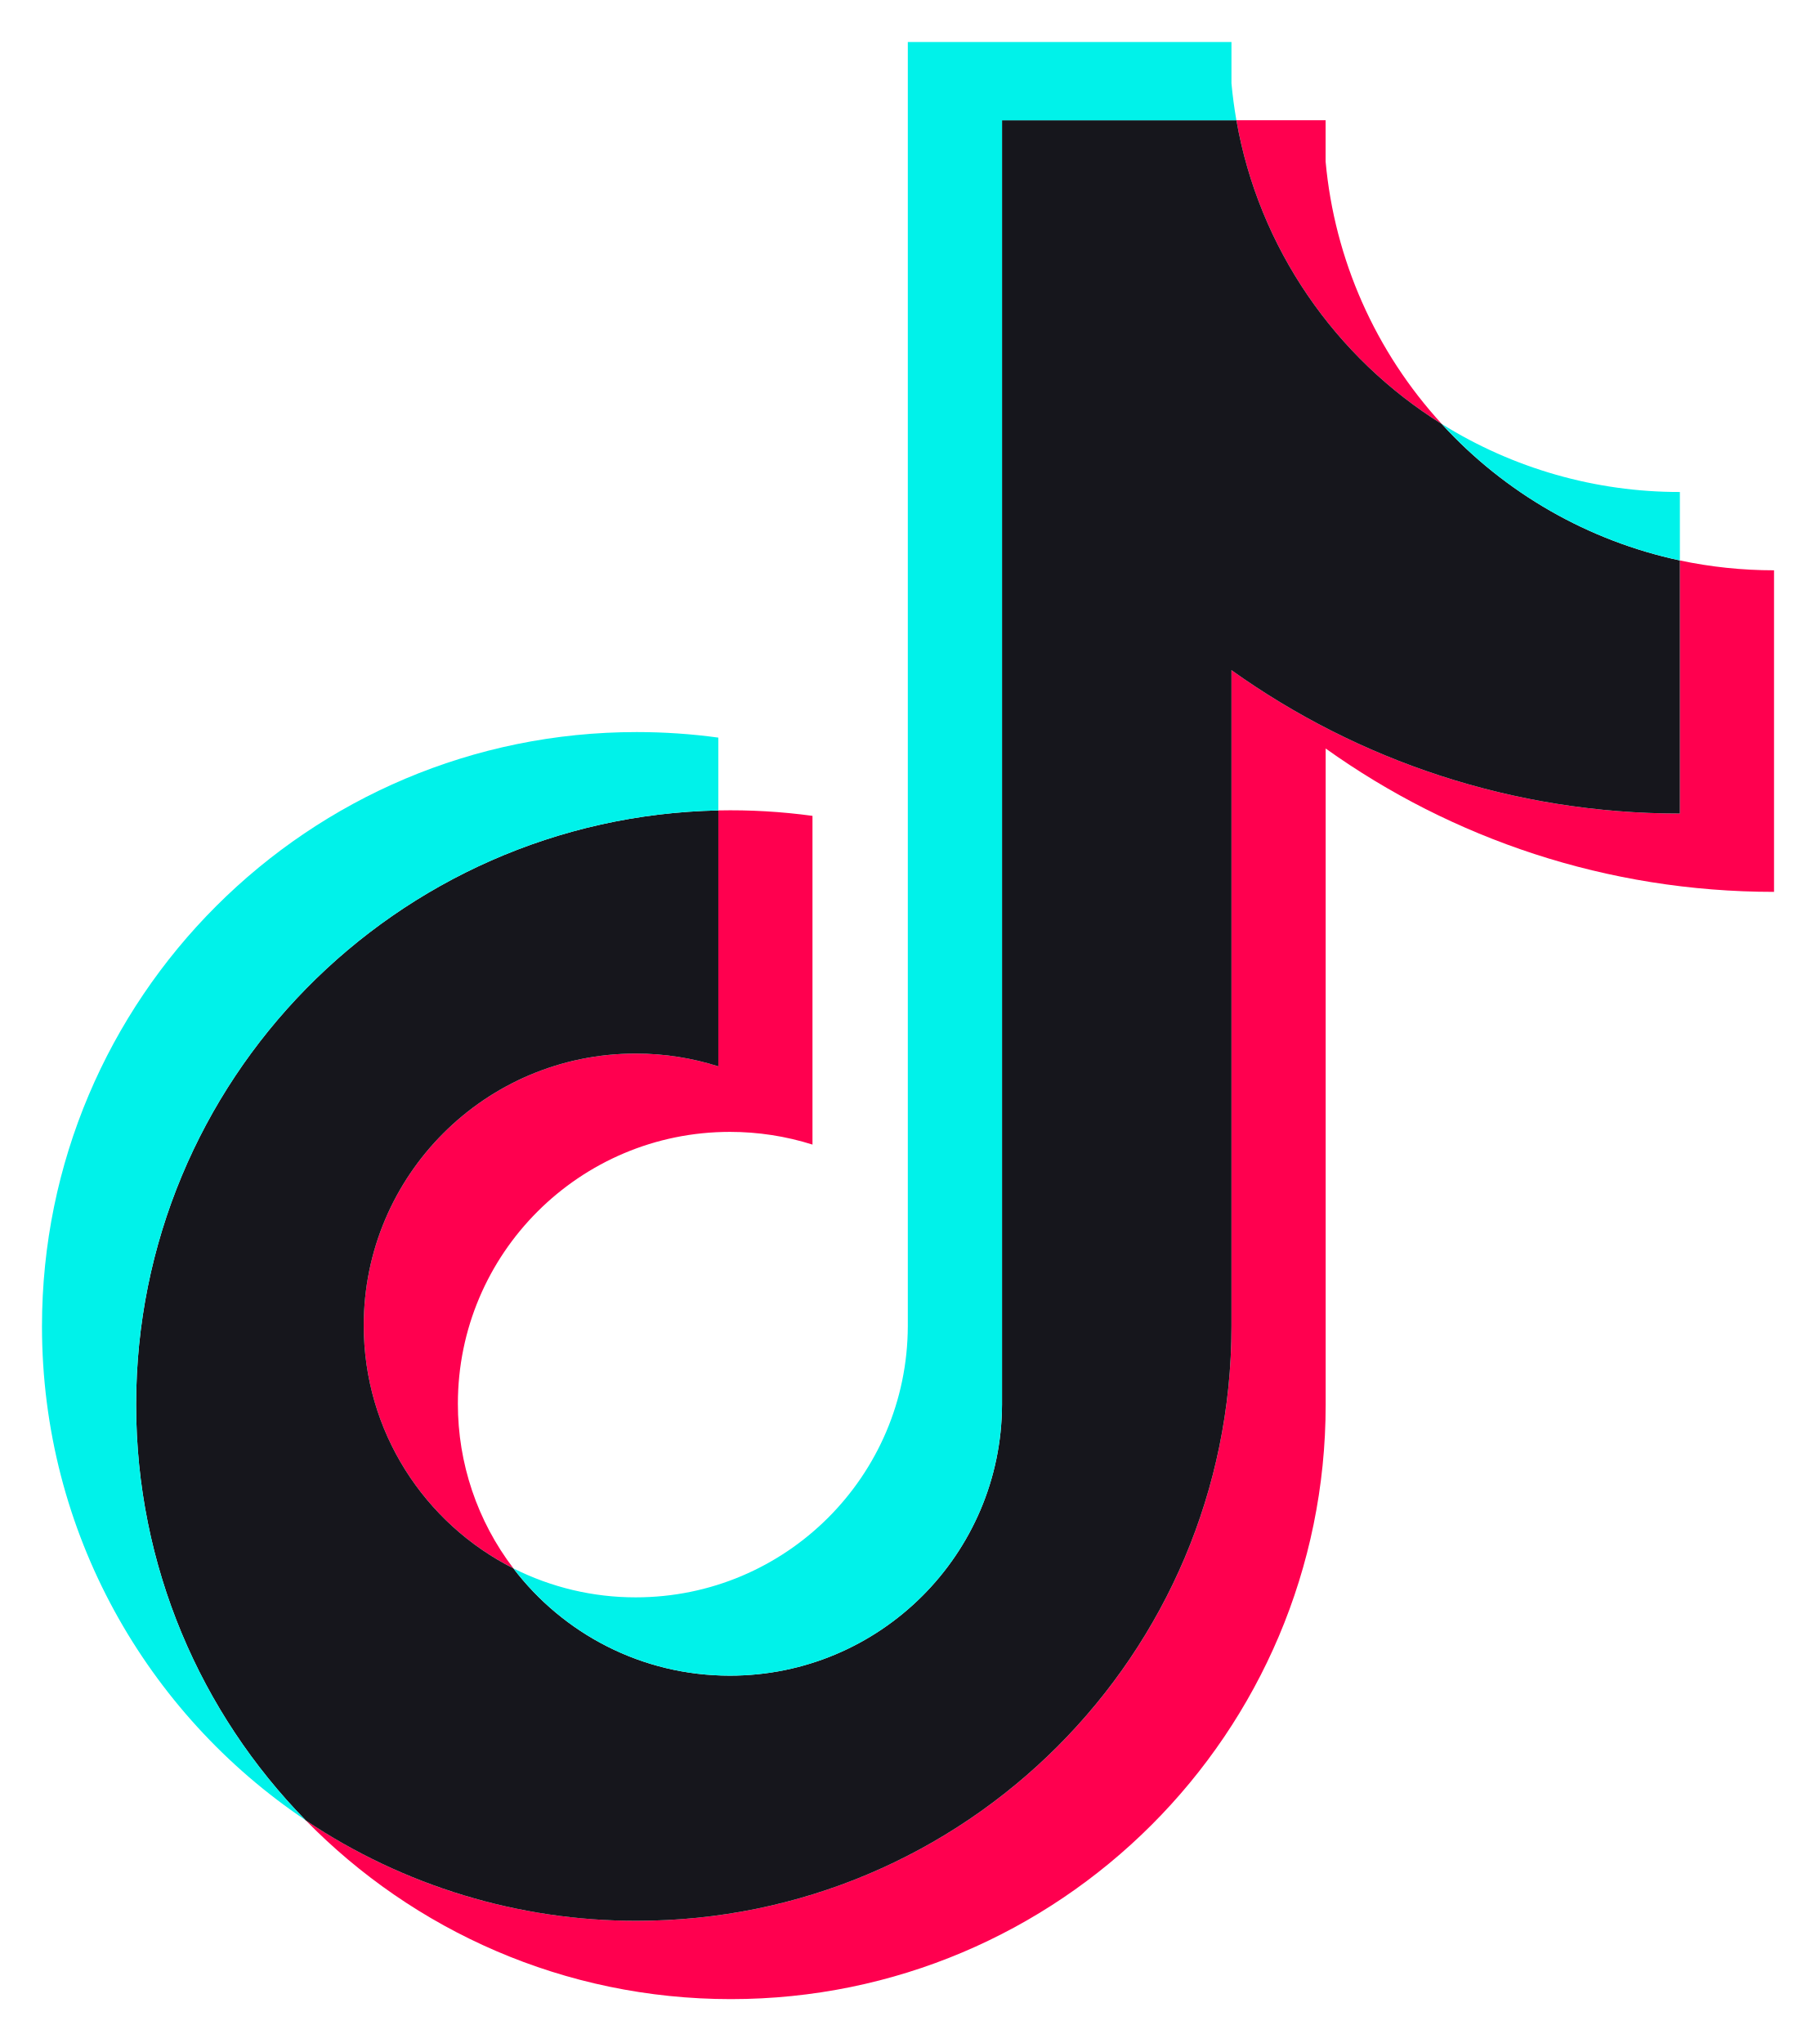
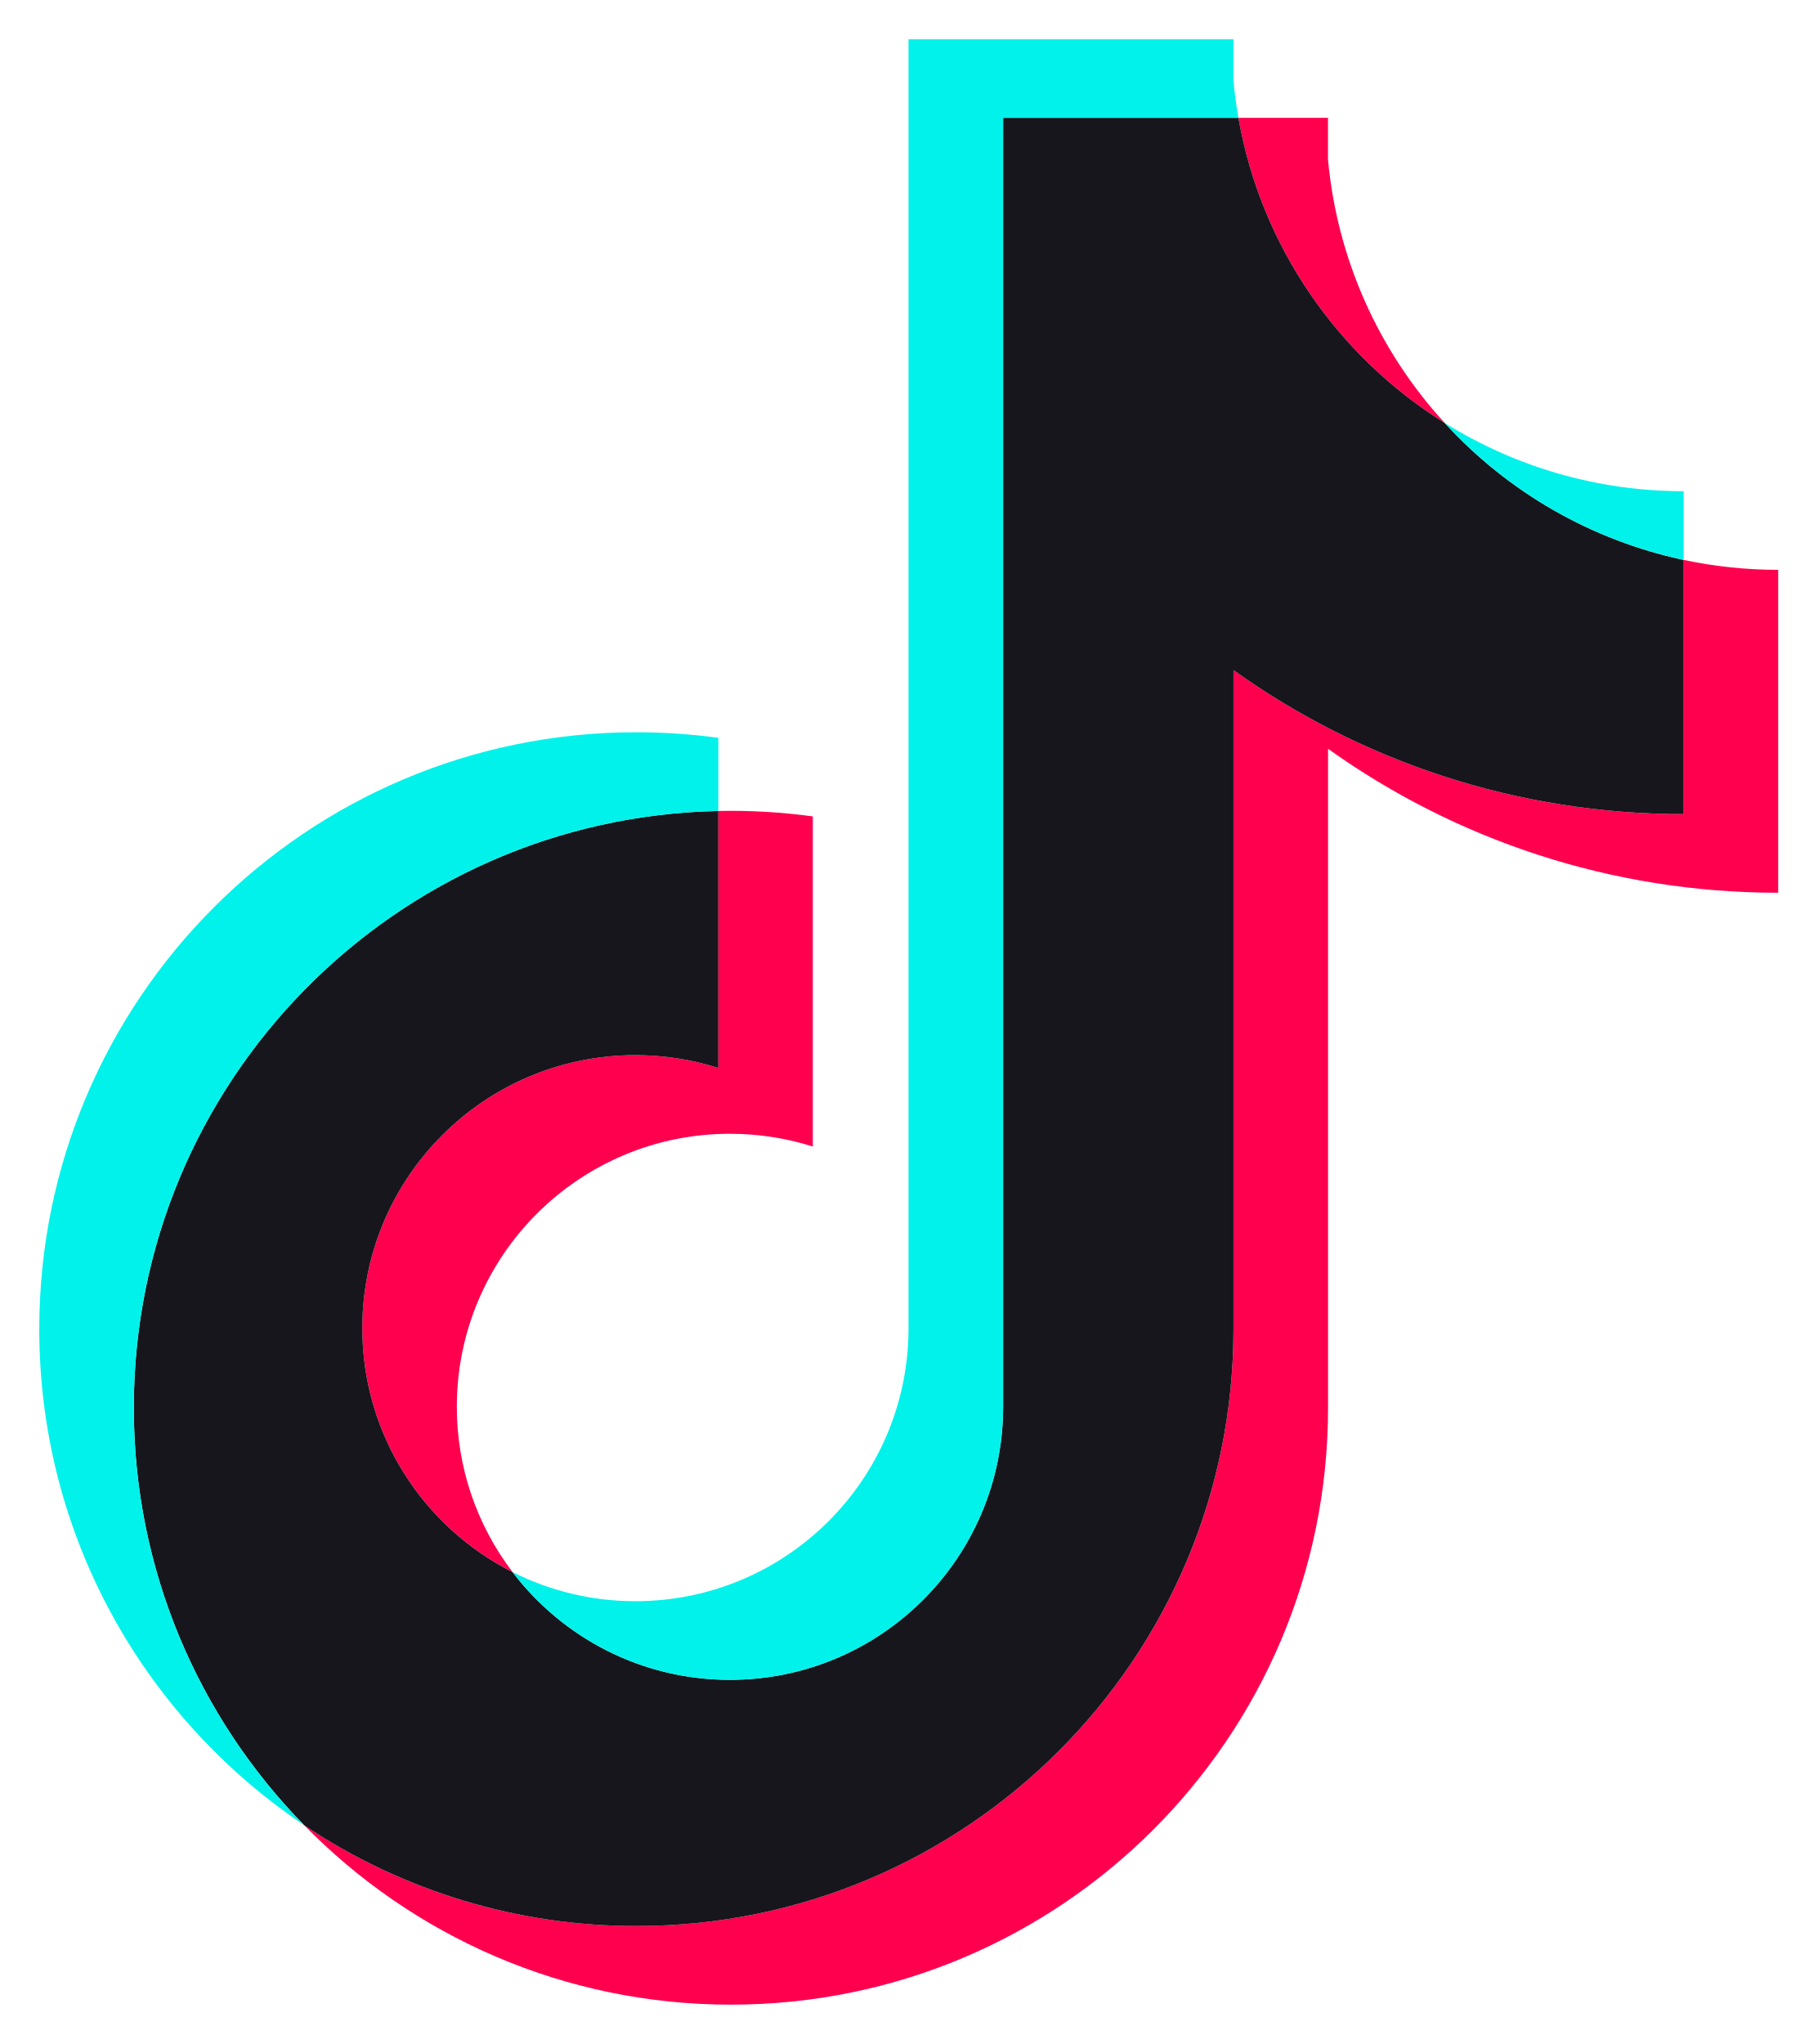
- <svg xmlns="http://www.w3.org/2000/svg" width="32.5" height="36.5" viewBox="-0.75 -0.75 32.5 36.5" fill="none" role="img">
+ <svg xmlns="http://www.w3.org/2000/svg" width="32.342" height="36.365" viewBox="-0.699 -0.699 32.342 36.365" fill="none" role="img">
  <g id="Brand / TikTok">
    <path id="Vector" d="M22.932 12.622C25.19 14.235 27.956 15.184 30.943 15.184V9.439C30.378 9.439 29.814 9.38 29.261 9.263V13.785C26.274 13.785 23.508 12.836 21.25 11.223V22.948C21.25 28.813 16.493 33.567 10.625 33.567C8.436 33.567 6.401 32.906 4.711 31.771C6.64 33.743 9.331 34.966 12.307 34.966C18.175 34.966 22.933 30.212 22.933 24.346V12.621M25.008 6.825C23.821 5.532 23.091 3.885 22.932 2.137V1.398H21.338C21.739 3.686 23.108 5.641 25.008 6.826M8.422 27.27C7.777 26.425 7.429 25.392 7.43 24.329C7.43 21.647 9.606 19.472 12.291 19.472C12.791 19.472 13.288 19.548 13.765 19.699V13.826C13.208 13.75 12.646 13.717 12.083 13.729V18.301C11.606 18.149 11.109 18.073 10.608 18.073C7.924 18.073 5.748 20.248 5.748 22.931C5.748 24.828 6.836 26.47 8.422 27.27Z" fill="#FF004F" />
    <path id="Vector_2" d="M21.25 11.223C23.508 12.836 26.274 13.785 29.261 13.785V9.263C27.624 8.913 26.137 8.061 25.008 6.826C23.108 5.641 21.739 3.686 21.338 1.398H17.151V24.346C17.141 27.021 14.969 29.187 12.29 29.187C10.712 29.187 9.309 28.435 8.421 27.27C6.836 26.47 5.748 24.828 5.748 22.931C5.748 20.248 7.923 18.073 10.608 18.073C11.122 18.073 11.618 18.153 12.083 18.301V13.729C6.318 13.848 1.682 18.556 1.682 24.346C1.682 27.236 2.837 29.856 4.71 31.771C6.459 32.945 8.519 33.57 10.625 33.567C16.493 33.567 21.25 28.812 21.25 22.947L21.25 11.223Z" fill="#16161C" />
    <path id="Vector_3" d="M29.261 9.262V8.04C27.757 8.042 26.283 7.621 25.008 6.825C26.137 8.061 27.624 8.913 29.261 9.262ZM21.338 1.399C21.3 1.18 21.27 0.96 21.25 0.739V0H15.468V22.947C15.459 25.622 13.287 27.788 10.608 27.788C9.849 27.789 9.1 27.612 8.421 27.27C9.31 28.435 10.712 29.187 12.29 29.187C14.969 29.187 17.141 27.021 17.151 24.346V1.399L21.338 1.399ZM12.083 13.729V12.428C11.6 12.362 11.113 12.329 10.625 12.329C4.757 12.328 0 17.083 0 22.947C0 26.624 1.87 29.864 4.711 31.771C2.837 29.856 1.682 27.236 1.682 24.346C1.682 18.556 6.318 13.848 12.083 13.729Z" fill="#00F2EA" />
-     <path id="Vector_4" d="M96.255 28.759C100.454 28.759 103.858 25.383 103.858 21.218C103.858 17.054 100.454 13.677 96.255 13.677H95.109C99.308 13.677 102.712 17.054 102.712 21.218C102.712 25.383 99.308 28.759 95.109 28.759H96.255Z" fill="#FF004F" />
-     <path id="Vector_5" d="M95.006 13.677H93.861C89.662 13.677 86.258 17.054 86.258 21.218C86.258 25.383 89.662 28.759 93.861 28.759H95.006C90.807 28.759 87.403 25.383 87.403 21.218C87.403 17.054 90.807 13.677 95.006 13.677Z" fill="#00F2EA" />
-     <path id="Vector_6" d="M62.514 10.268V18.841L66.887 14.503H72.198L66.678 19.875L72.823 28.759H68.137L63.868 22.663L62.514 23.904V28.655H58.139V10.268H62.514ZM109.69 10.268V18.841L114.064 14.503H119.375L113.855 19.875L120 28.759H115.313L111.043 22.664L109.69 23.904V28.656H105.315V10.268H109.69ZM95.109 13.677C99.308 13.677 102.712 17.054 102.712 21.218C102.712 25.383 99.308 28.759 95.109 28.759H95.005C90.807 28.759 87.403 25.383 87.403 21.218C87.403 17.053 90.807 13.677 95.005 13.677H95.109ZM51.059 10.268L49.809 14.194H46.164V28.656H41.685V14.091H37.208V10.268L51.059 10.268ZM87.716 10.268L86.466 14.194H82.822V28.656H78.343V14.091H73.866V10.268L87.716 10.268ZM56.264 16.157V28.656H51.892V16.157H56.264ZM95.058 17.552C93.016 17.552 91.36 19.192 91.36 21.218C91.36 23.244 93.016 24.885 95.058 24.886C97.099 24.886 98.755 23.244 98.755 21.218C98.755 19.192 97.099 17.552 95.058 17.552ZM54.077 10.268C55.286 10.268 56.264 11.24 56.264 12.438C56.264 13.635 55.287 14.607 54.077 14.607C52.87 14.606 51.892 13.636 51.892 12.438C51.892 11.24 52.87 10.268 54.077 10.268Z" fill="#16161C" />
  </g>
</svg>
